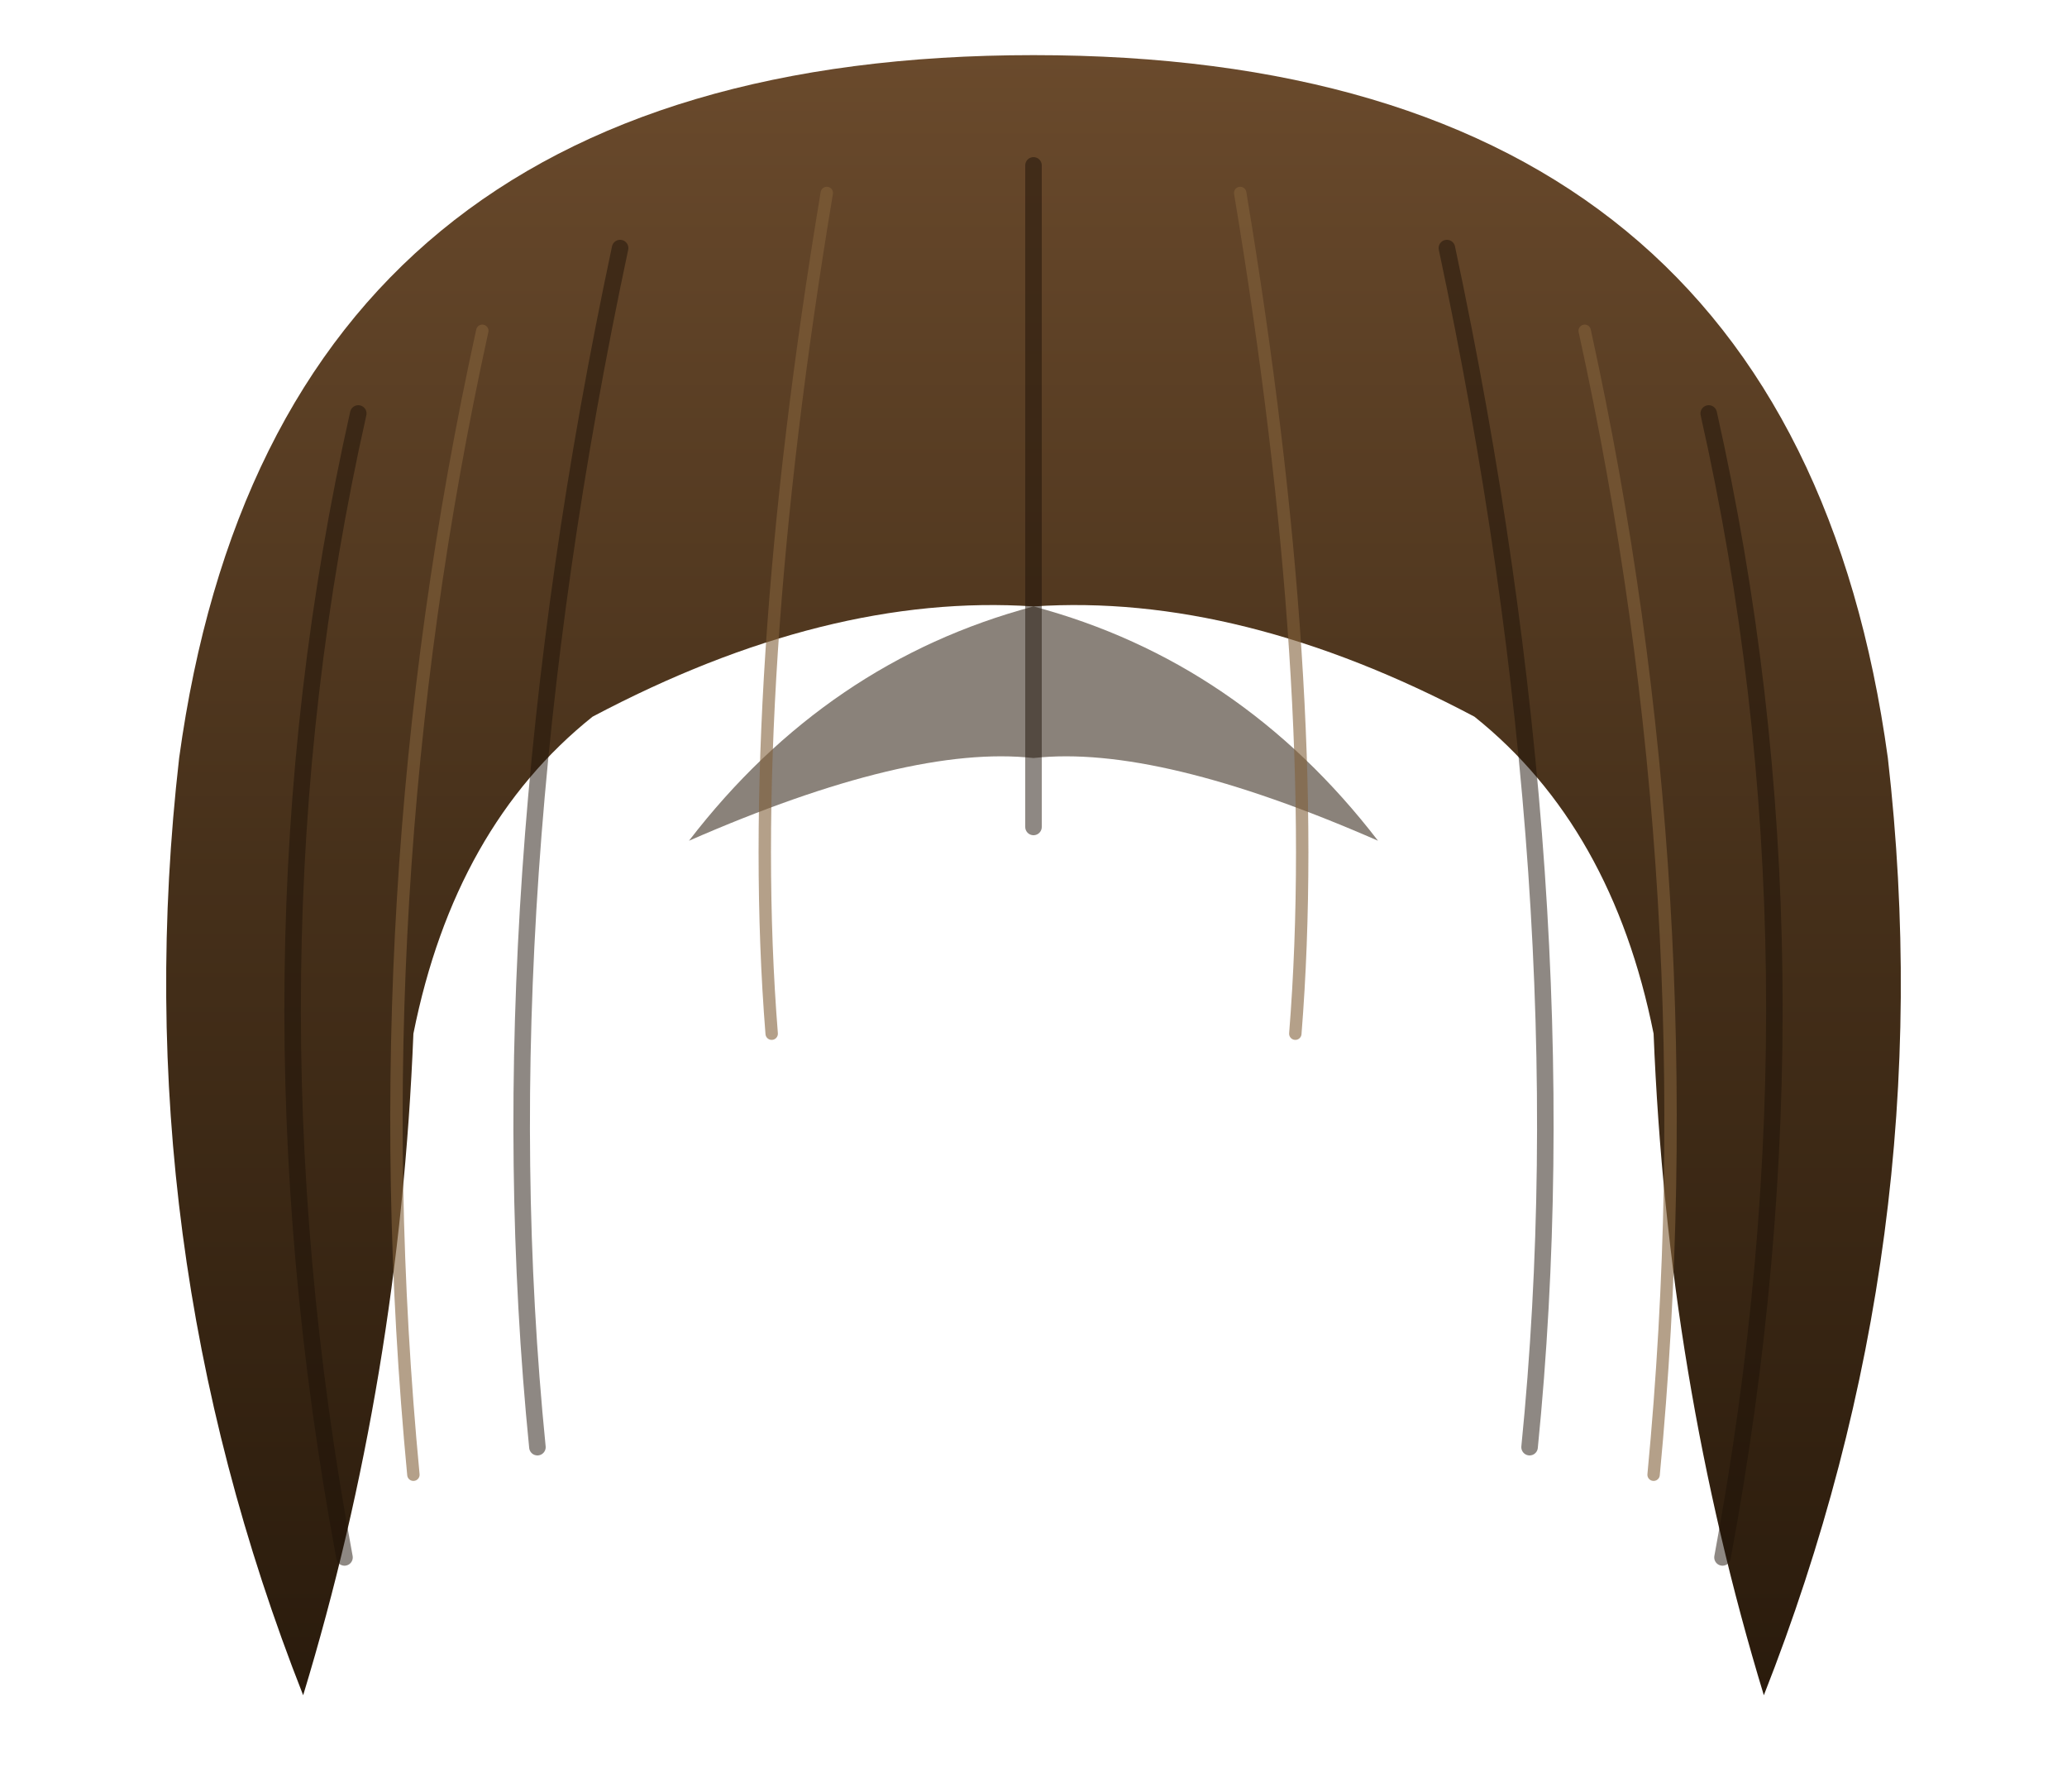
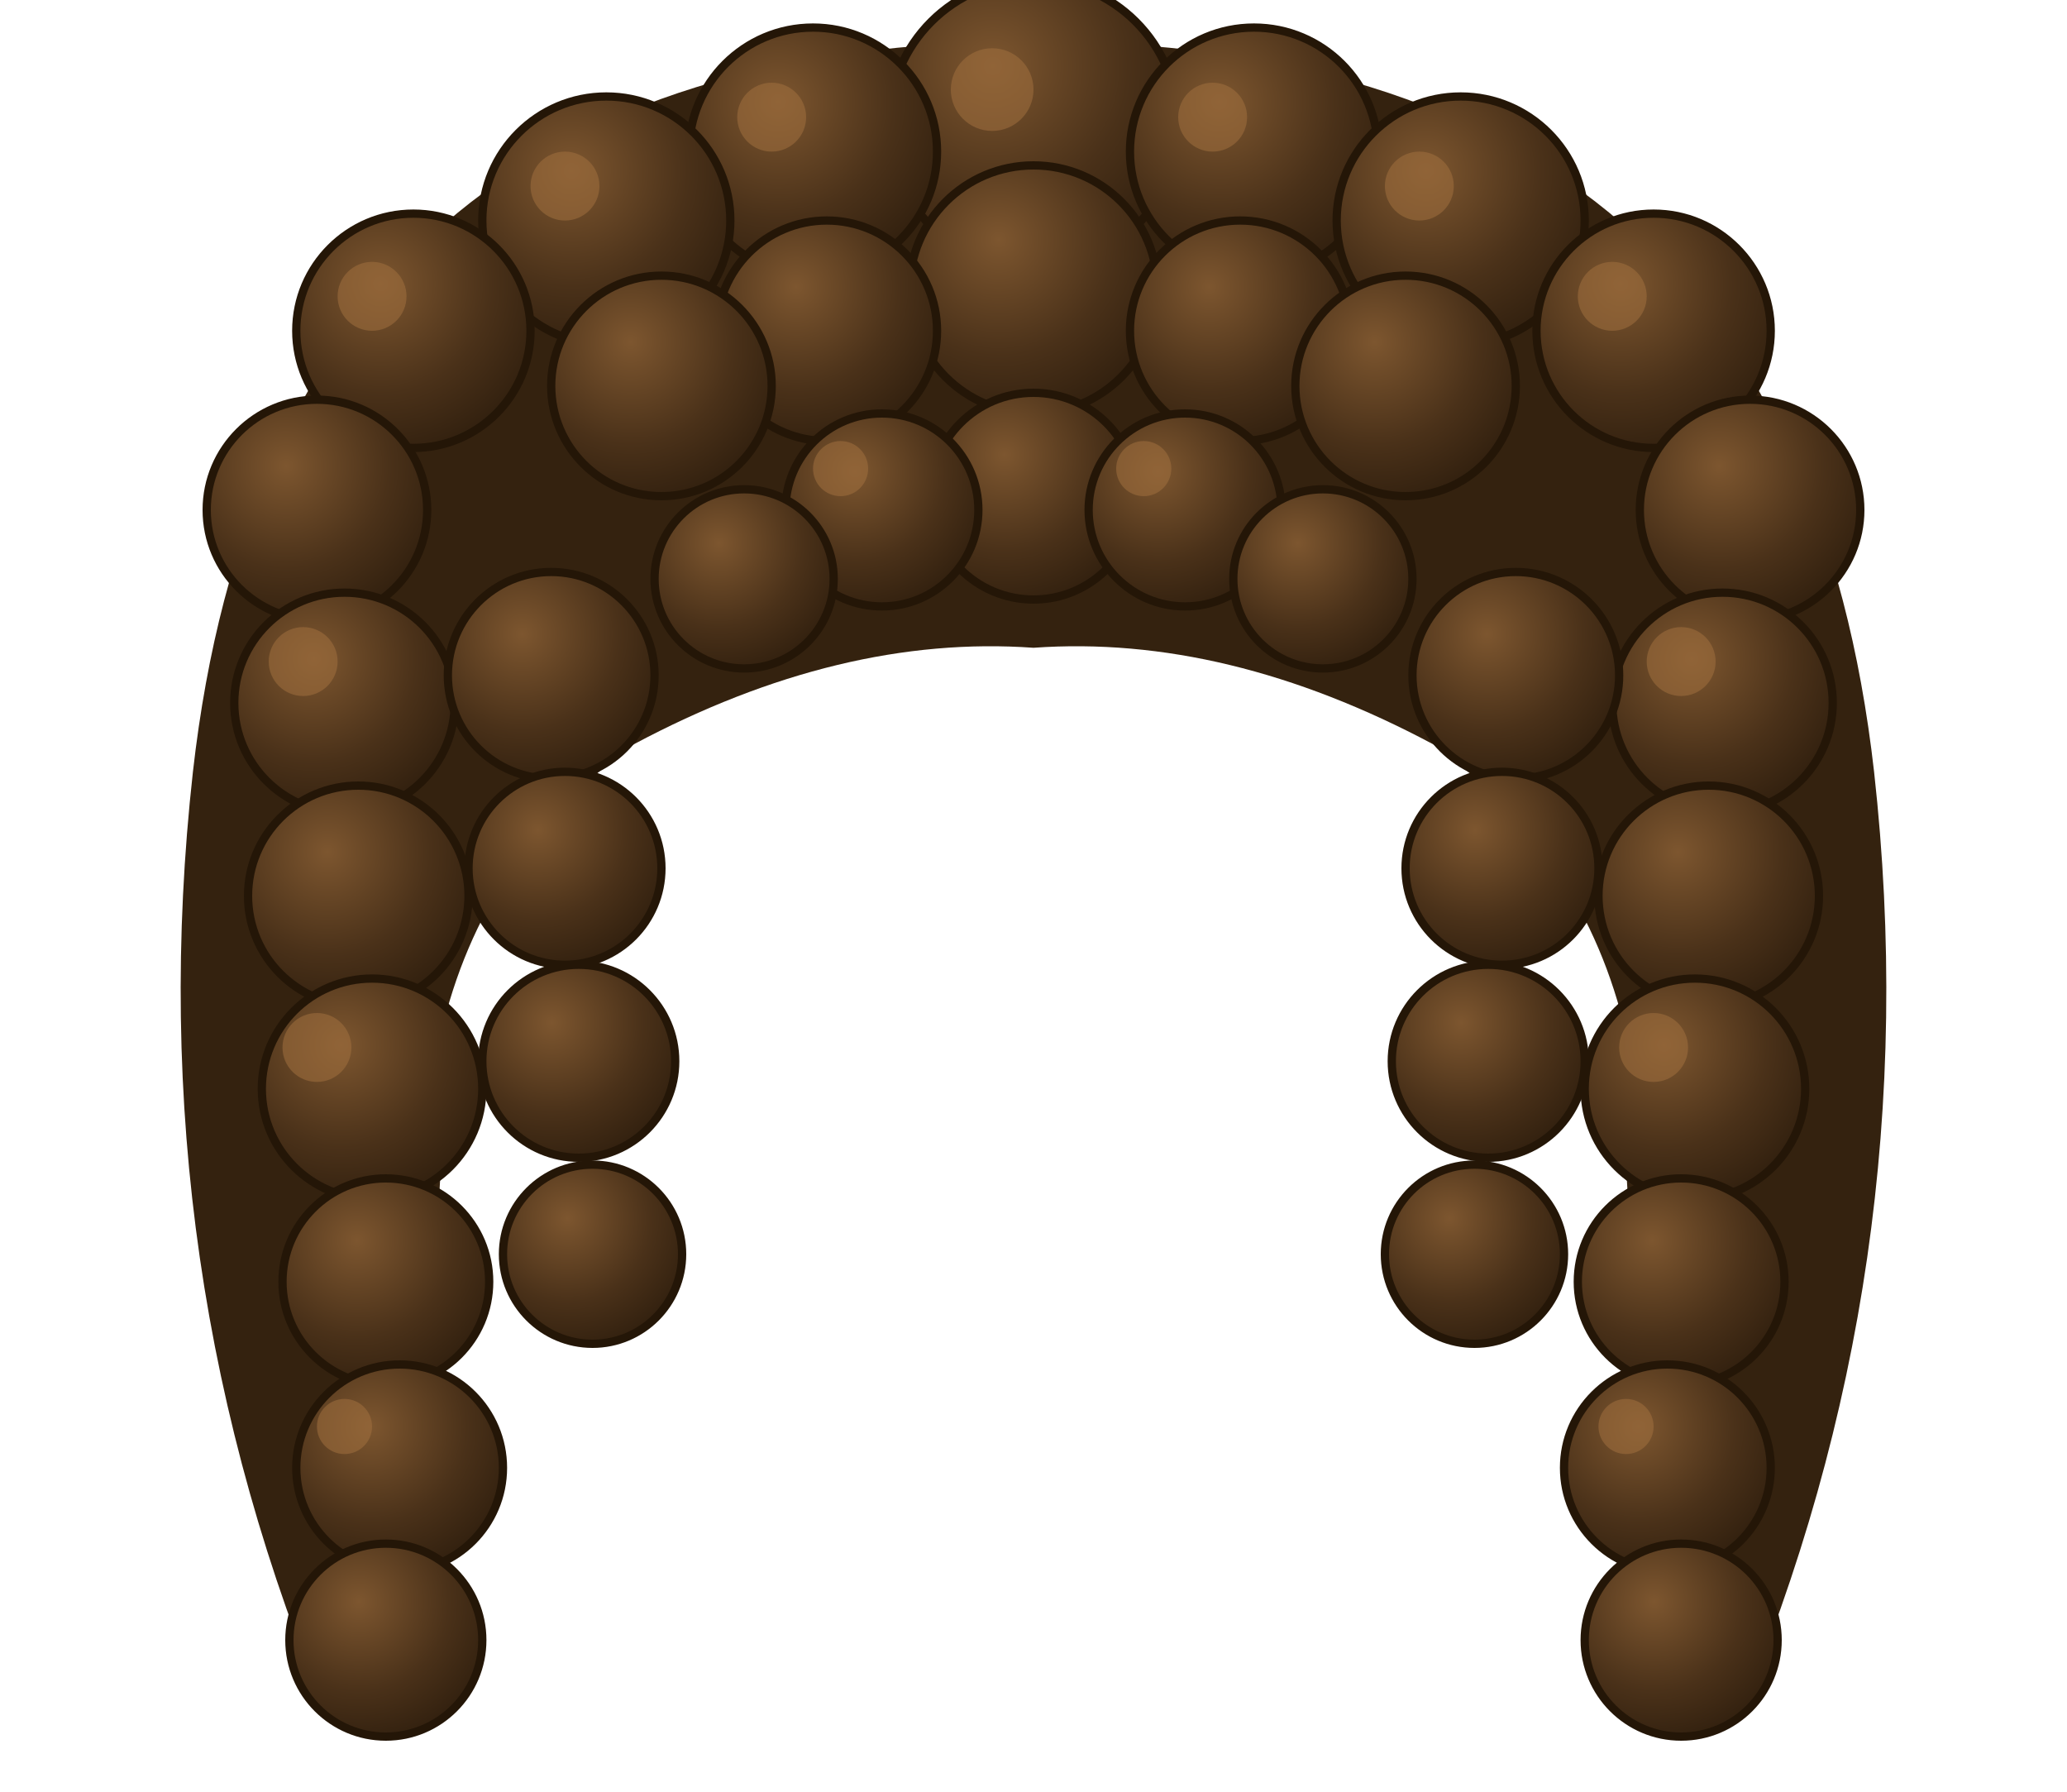
<svg xmlns="http://www.w3.org/2000/svg" width="300" height="260" viewBox="0 0 300 260">
  <defs>
-     <linearGradient id="wgHair" x1="0" y1="0" x2="0" y2="1">
-       <stop offset="0" stop-color="#6a4a2c" />
-       <stop offset="0.5" stop-color="#46301a" />
-       <stop offset="1" stop-color="#2a1b0c" />
-     </linearGradient>
+     <radialGradient id="wgCurl" cx="0.36" cy="0.30" r="0.85">
+       <stop offset="0" stop-color="#7d562f" />
+       <stop offset="0.55" stop-color="#4a3119" />
+       <stop offset="1" stop-color="#291a0b" />
+     </radialGradient>
  </defs>
-   <path d="M150 8            Q40 8 26 110            Q18 180 44 246            Q58 200 60 150            Q66 120 86 104            Q120 86 150 88            Q180 86 214 104            Q234 120 240 150            Q242 200 256 246            Q282 180 274 110            Q260 8 150 8 Z" fill="url(#wgHair)" />
-   <path d="M150 88 Q120 96 100 122 Q132 108 150 110 Q168 108 200 122 Q180 96 150 88 Z" fill="#2a1b0c" opacity="0.55" />
-   <g stroke="#1d1207" stroke-width="2.4" opacity="0.5" fill="none" stroke-linecap="round">
-     <path d="M52 60 Q34 140 50 226" />
-     <path d="M90 36 Q70 130 78 210" />
-     <path d="M150 24 Q150 90 150 120" />
-     <path d="M210 36 Q230 130 222 210" />
-     <path d="M248 60 Q266 140 250 226" />
+   <path d="M150 6 Q40 6 28 112 Q20 184 48 250 Q66 196 64 150 Q70 124 92 108            Q122 92 150 94 Q178 92 208 108 Q230 124 236 150 Q234 196 252 250            Q280 184 272 112 Q260 6 150 6 Z" fill="#34220f" />
+   <g fill="url(#wgCurl)" stroke="#241607" stroke-width="1.2">
+     <circle cx="150" cy="18" r="21" />
+     <circle cx="118" cy="22" r="18" />
+     <circle cx="182" cy="22" r="18" />
+     <circle cx="88" cy="32" r="18" />
+     <circle cx="212" cy="32" r="18" />
+     <circle cx="150" cy="42" r="18" />
+     <circle cx="120" cy="48" r="16" />
+     <circle cx="180" cy="48" r="16" />
+     <circle cx="60" cy="48" r="17" />
+     <circle cx="240" cy="48" r="17" />
+     <circle cx="96" cy="56" r="16" />
+     <circle cx="204" cy="56" r="16" />
+     <circle cx="150" cy="72" r="15" />
+     <circle cx="128" cy="74" r="14" />
+     <circle cx="172" cy="74" r="14" />
+     <circle cx="108" cy="84" r="13" />
+     <circle cx="192" cy="84" r="13" />
+     <circle cx="46" cy="74" r="16" />
+     <circle cx="254" cy="74" r="16" />
+     <circle cx="50" cy="102" r="16" />
+     <circle cx="250" cy="102" r="16" />
+     <circle cx="52" cy="130" r="16" />
+     <circle cx="248" cy="130" r="16" />
+     <circle cx="54" cy="158" r="16" />
+     <circle cx="246" cy="158" r="16" />
+     <circle cx="56" cy="186" r="15" />
+     <circle cx="244" cy="186" r="15" />
+     <circle cx="58" cy="213" r="15" />
+     <circle cx="242" cy="213" r="15" />
+     <circle cx="56" cy="238" r="14" />
+     <circle cx="244" cy="238" r="14" />
+     <circle cx="80" cy="98" r="15" />
+     <circle cx="220" cy="98" r="15" />
+     <circle cx="82" cy="126" r="14" />
+     <circle cx="218" cy="126" r="14" />
+     <circle cx="84" cy="154" r="14" />
+     <circle cx="216" cy="154" r="14" />
+     <circle cx="86" cy="182" r="13" />
+     <circle cx="214" cy="182" r="13" />
  </g>
-   <g stroke="#82603a" stroke-width="1.8" opacity="0.6" fill="none" stroke-linecap="round">
-     <path d="M70 48 Q52 130 60 214" />
-     <path d="M120 28 Q108 100 112 150" />
-     <path d="M180 28 Q192 100 188 150" />
-     <path d="M230 48 Q248 130 240 214" />
+   <g fill="#a06f3e" opacity="0.55">
+     <circle cx="144" cy="13" r="6" />
+     <circle cx="112" cy="17" r="5" />
+     <circle cx="176" cy="17" r="5" />
+     <circle cx="82" cy="27" r="5" />
+     <circle cx="206" cy="27" r="5" />
+     <circle cx="54" cy="43" r="5" />
+     <circle cx="234" cy="43" r="5" />
+     <circle cx="44" cy="96" r="5" />
+     <circle cx="244" cy="96" r="5" />
+     <circle cx="46" cy="152" r="5" />
+     <circle cx="240" cy="152" r="5" />
+     <circle cx="50" cy="207" r="4" />
+     <circle cx="236" cy="207" r="4" />
+     <circle cx="122" cy="68" r="4" />
+     <circle cx="166" cy="68" r="4" />
  </g>
</svg>
